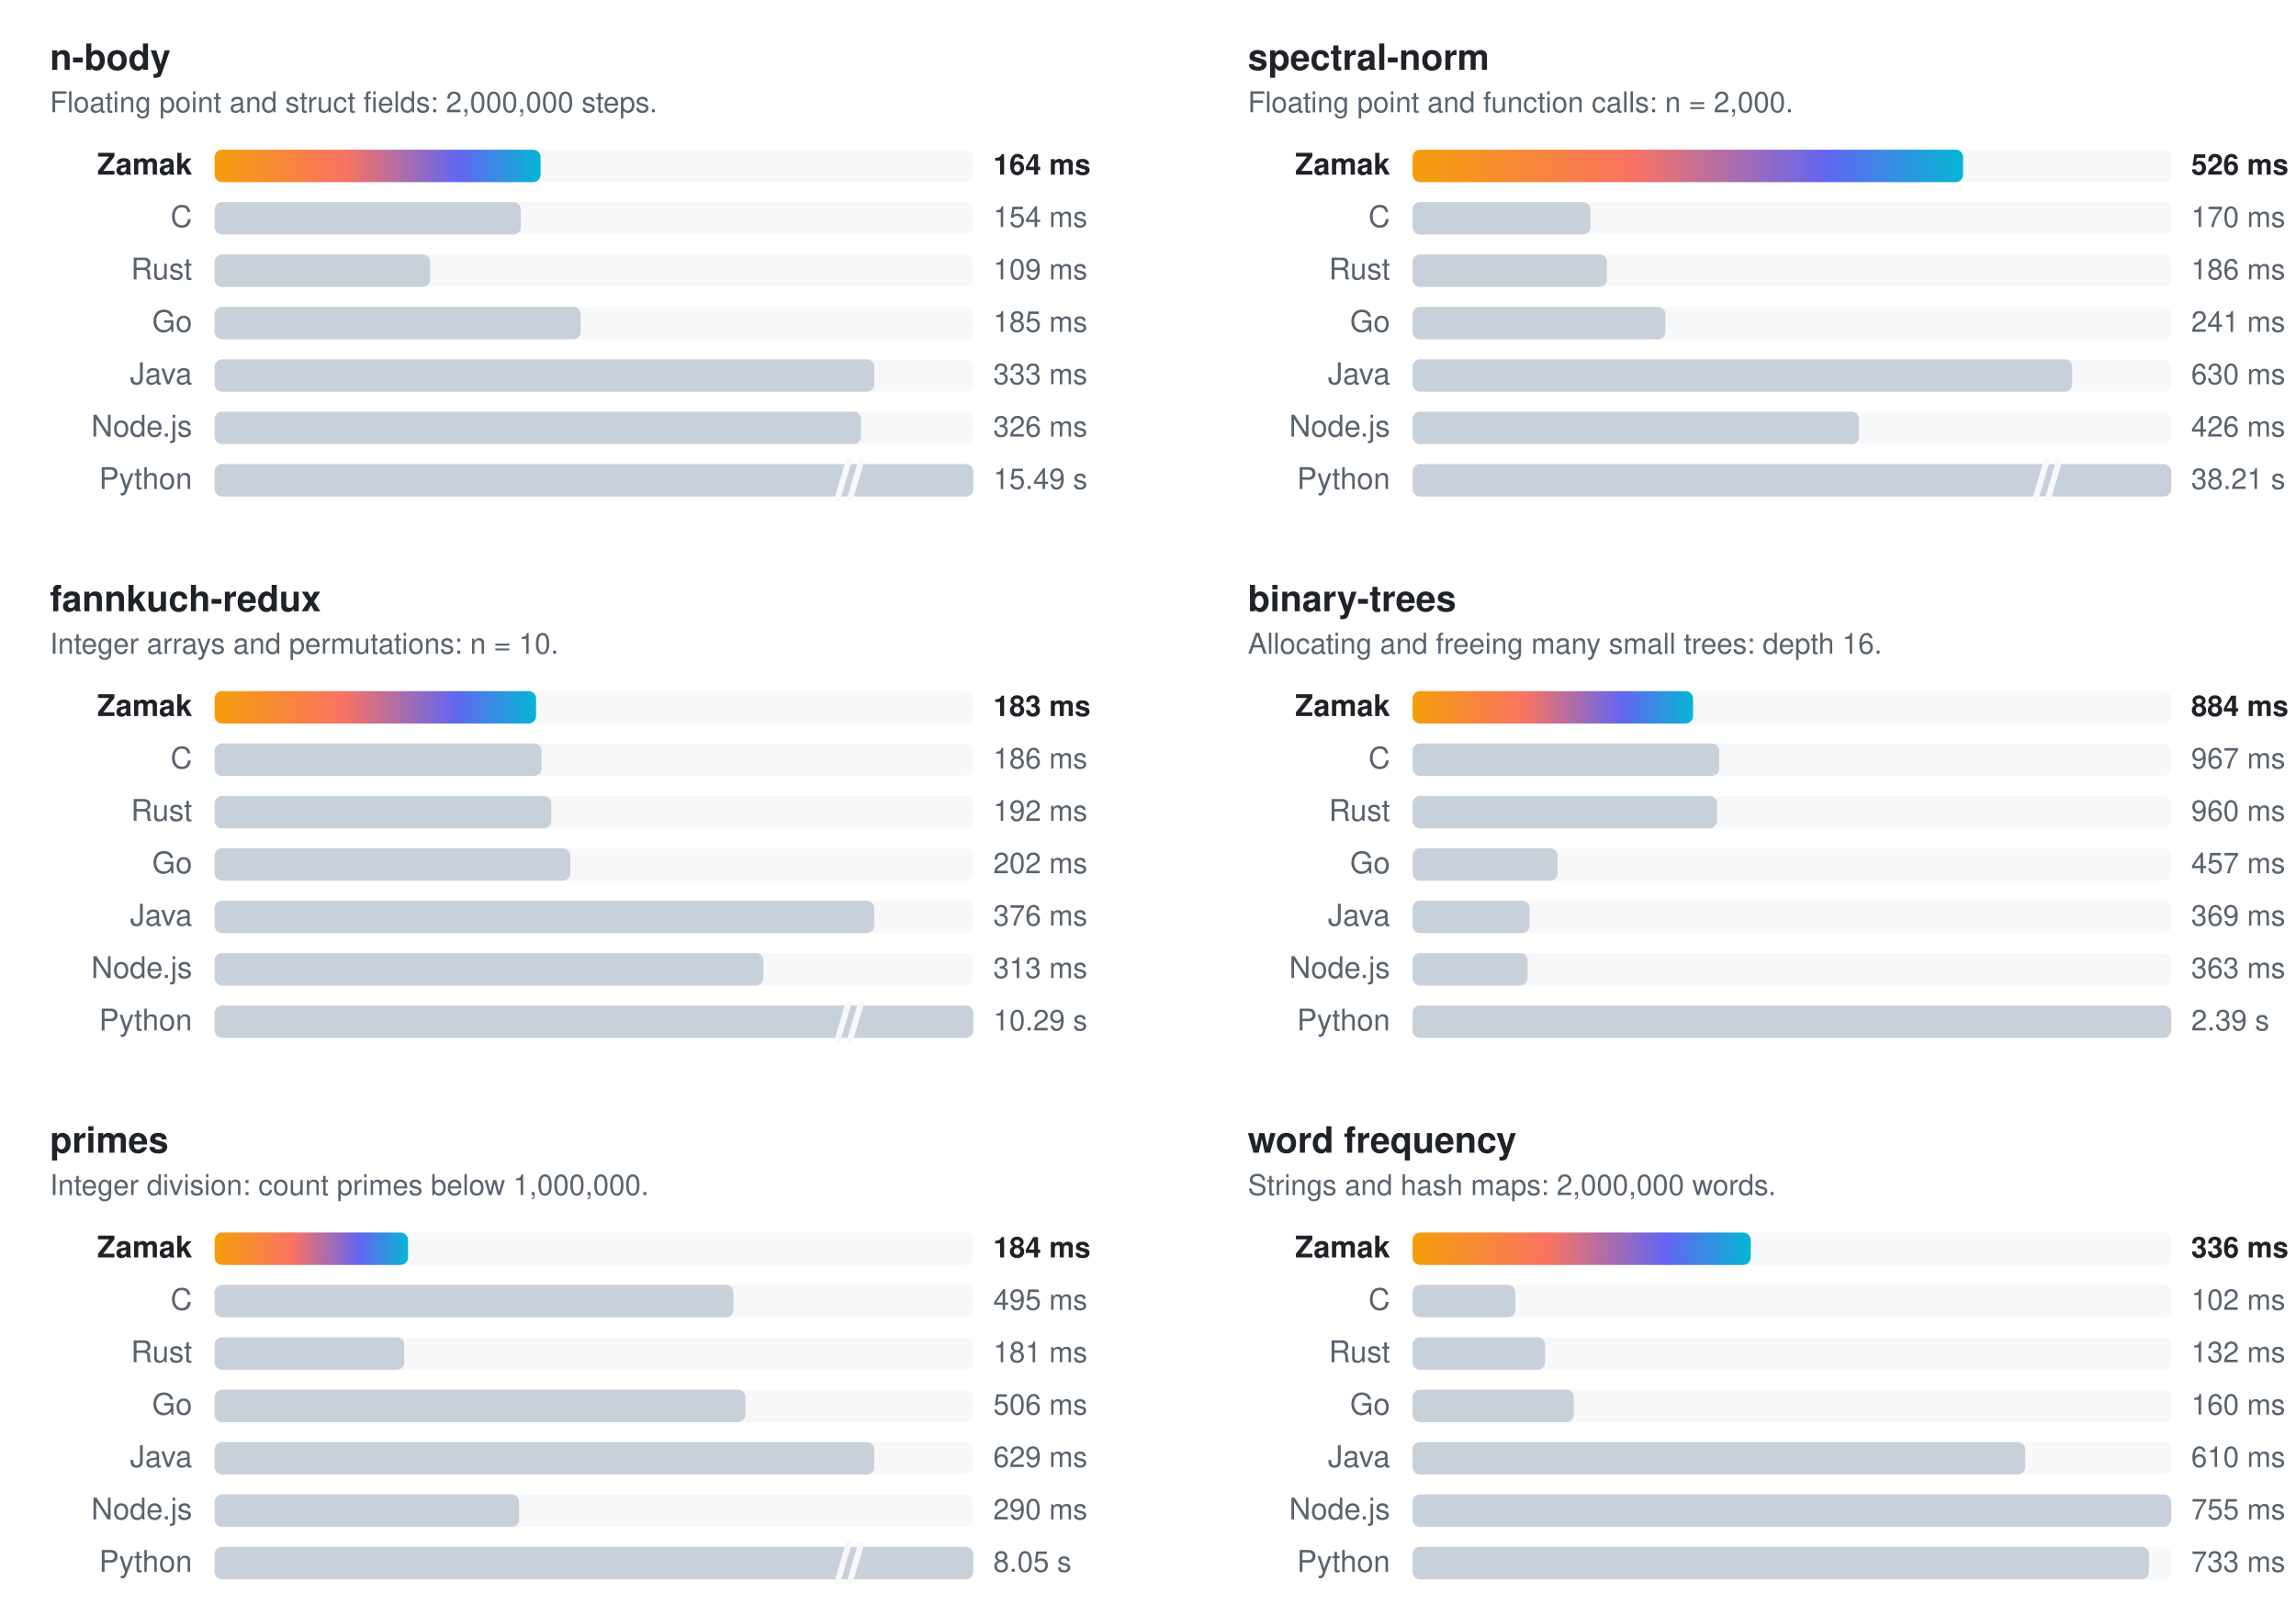
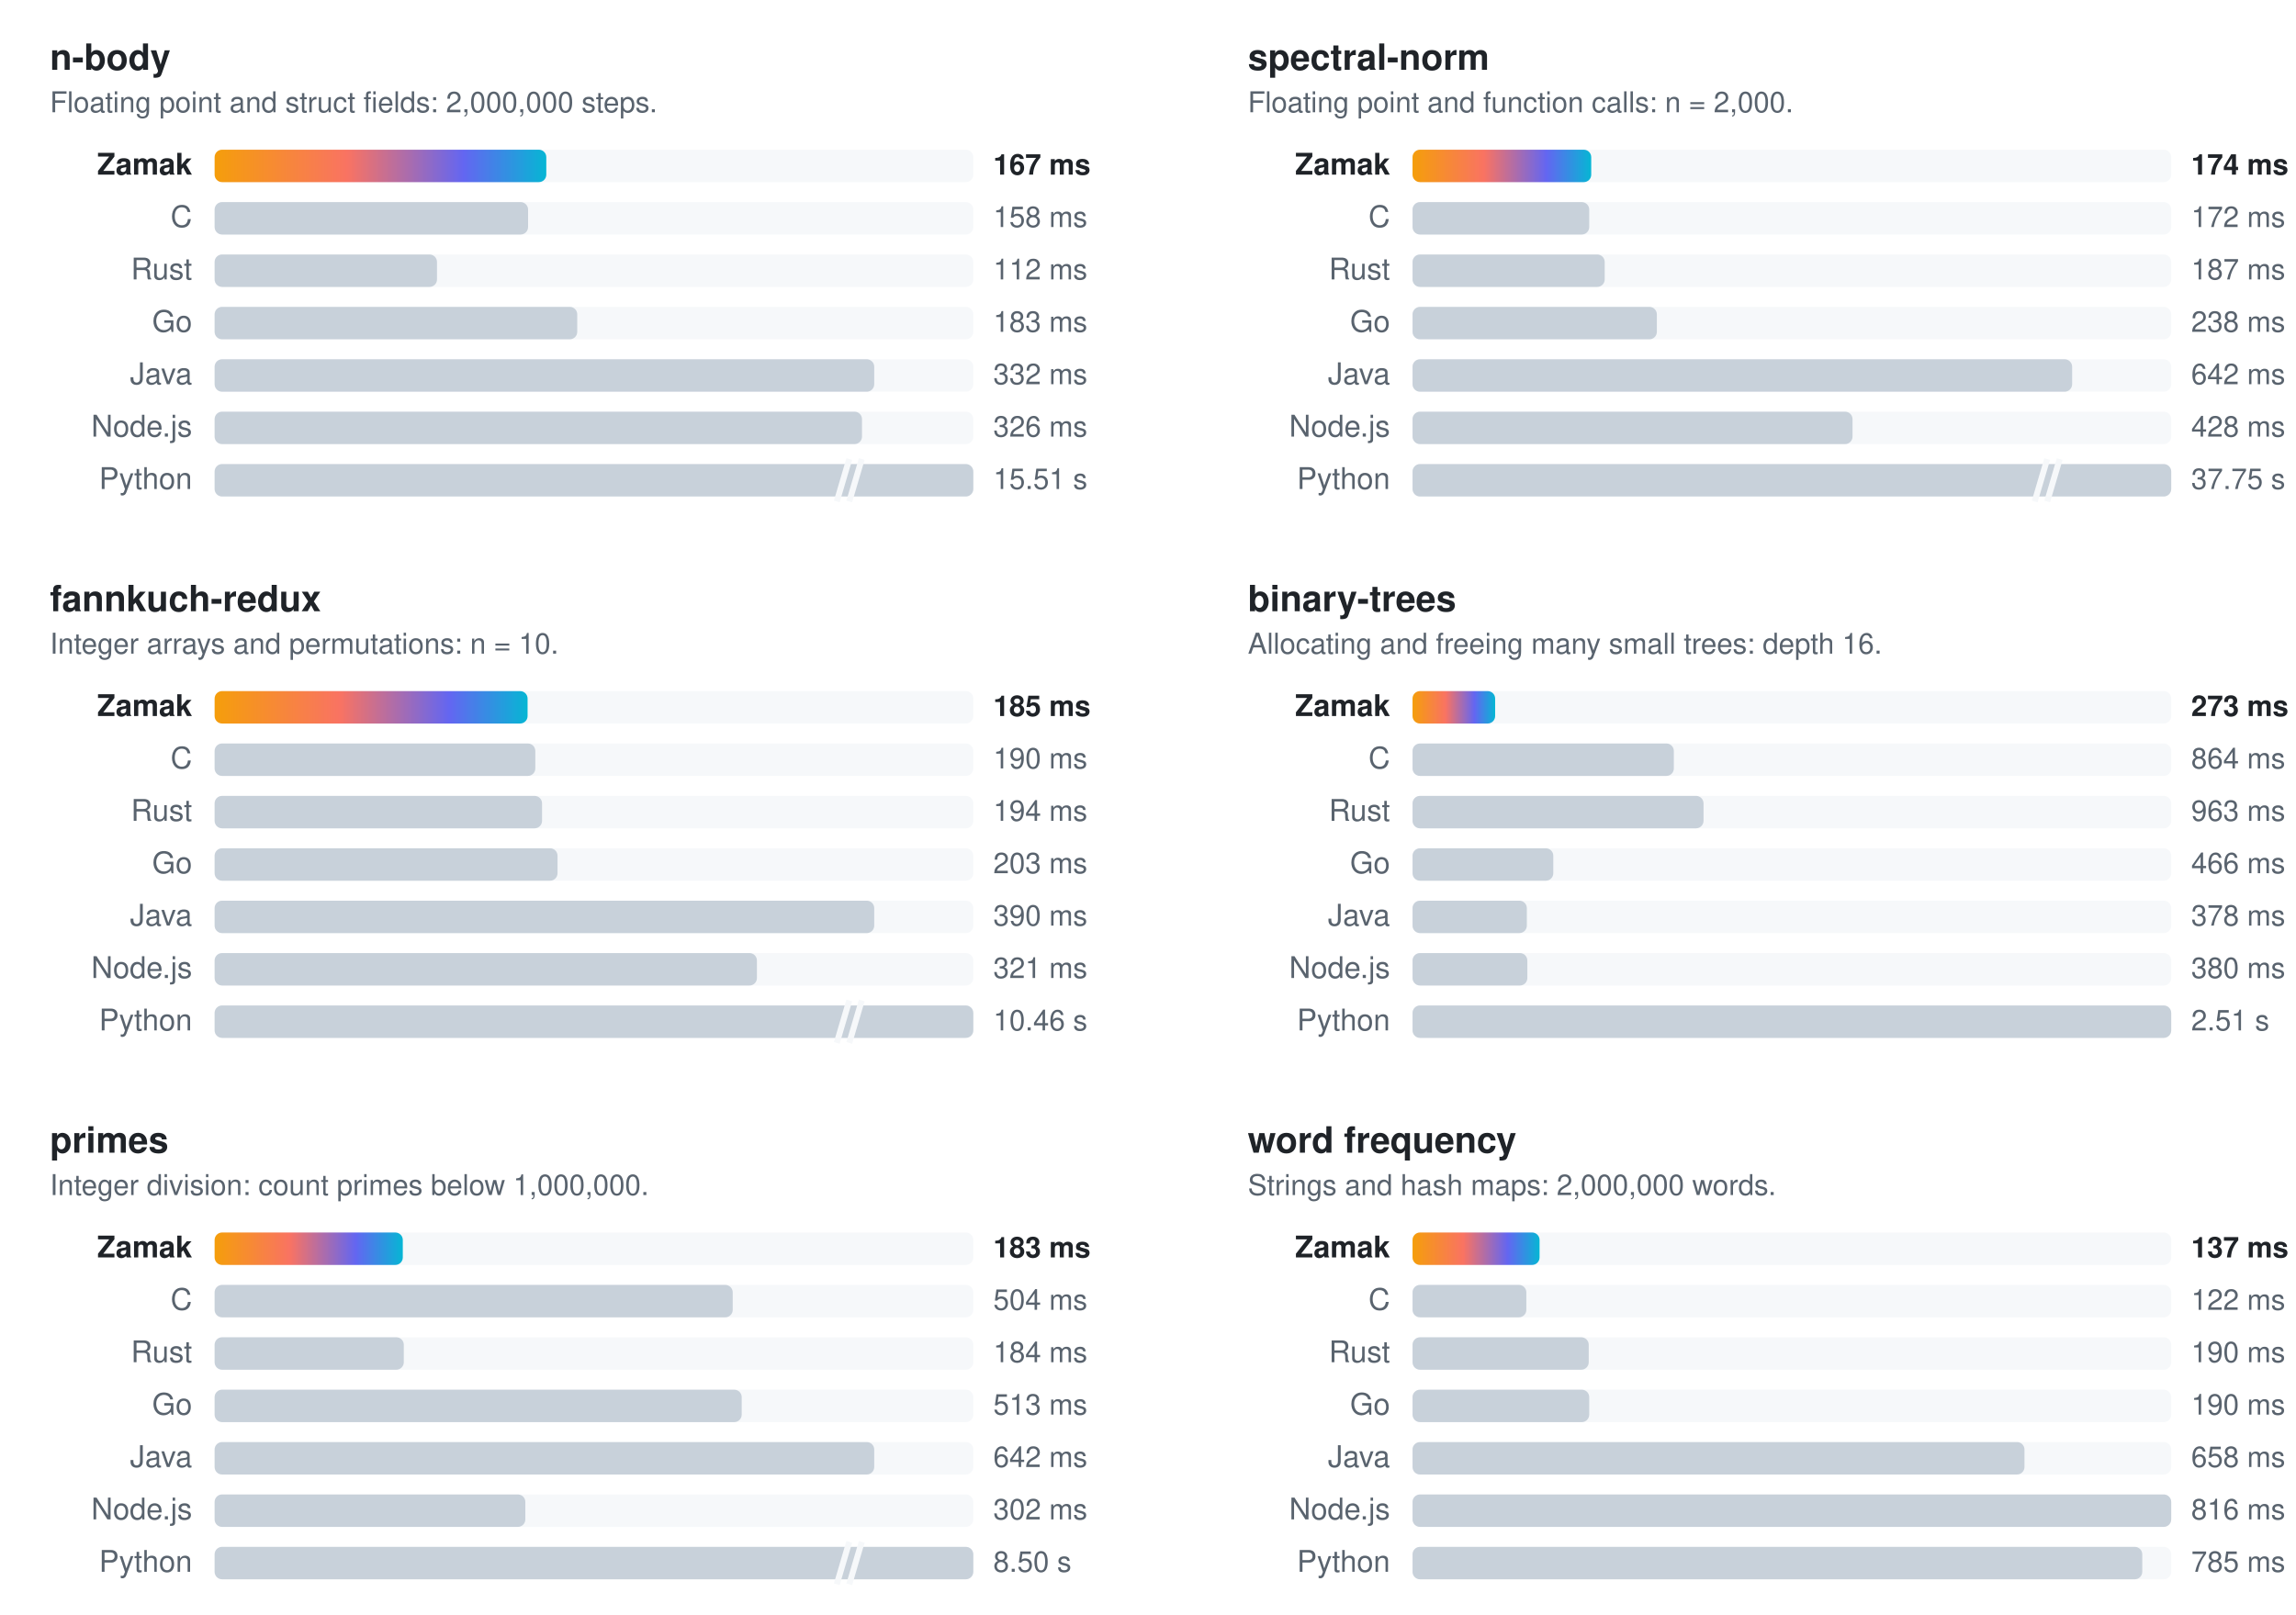
<svg xmlns="http://www.w3.org/2000/svg" viewBox="0 0 920 647" width="920" height="647" role="img" aria-label="Run time of six programs in Zamak, C, Rust, Go, Java, Node.js, and Python" font-family="-apple-system, 'Segoe UI', Helvetica, Arial, sans-serif">
  <defs>
    <linearGradient id="brand" x1="0" x2="1" y1="0" y2="0">
      <stop offset="0" stop-color="#f59e0b" />
      <stop offset="0.4" stop-color="#f97362" />
      <stop offset="0.75" stop-color="#6366f1" />
      <stop offset="1" stop-color="#06b6d4" />
    </linearGradient>
  </defs>
  <text x="20" y="28" font-size="14.5" font-weight="600" fill="#1f2328">n-body</text>
  <text x="20" y="45" font-size="11.5" fill="#59636e">Floating point and struct fields: 2,000,000 steps.</text>
  <text x="77" y="70" font-size="12" text-anchor="end" font-weight="600" fill="#1f2328">Zamak</text>
  <rect x="86" y="60" width="304" height="13" rx="3" fill="#f6f8fa" />
-   <rect x="86" y="60" width="130.6" height="13" rx="3" fill="url(#brand)" />
-   <text x="398" y="70" font-size="11.5" font-weight="600" fill="#1f2328">164 ms</text>
+   <rect x="86" y="60" width="132.9" height="13" rx="3" fill="url(#brand)" />
+   <text x="398" y="70" font-size="11.5" font-weight="600" fill="#1f2328">167 ms</text>
  <text x="77" y="91" font-size="12" text-anchor="end" font-weight="400" fill="#59636e">C</text>
  <rect x="86" y="81" width="304" height="13" rx="3" fill="#f6f8fa" />
-   <rect x="86" y="81" width="122.7" height="13" rx="3" fill="#c8d1da" />
-   <text x="398" y="91" font-size="11.5" font-weight="400" fill="#59636e">154 ms</text>
+   <rect x="86" y="81" width="125.6" height="13" rx="3" fill="#c8d1da" />
+   <text x="398" y="91" font-size="11.5" font-weight="400" fill="#59636e">158 ms</text>
  <text x="77" y="112" font-size="12" text-anchor="end" font-weight="400" fill="#59636e">Rust</text>
  <rect x="86" y="102" width="304" height="13" rx="3" fill="#f6f8fa" />
-   <rect x="86" y="102" width="86.4" height="13" rx="3" fill="#c8d1da" />
-   <text x="398" y="112" font-size="11.5" font-weight="400" fill="#59636e">109 ms</text>
+   <rect x="86" y="102" width="89.1" height="13" rx="3" fill="#c8d1da" />
+   <text x="398" y="112" font-size="11.5" font-weight="400" fill="#59636e">112 ms</text>
  <text x="77" y="133" font-size="12" text-anchor="end" font-weight="400" fill="#59636e">Go</text>
  <rect x="86" y="123" width="304" height="13" rx="3" fill="#f6f8fa" />
-   <rect x="86" y="123" width="146.7" height="13" rx="3" fill="#c8d1da" />
-   <text x="398" y="133" font-size="11.5" font-weight="400" fill="#59636e">185 ms</text>
+   <rect x="86" y="123" width="145.3" height="13" rx="3" fill="#c8d1da" />
+   <text x="398" y="133" font-size="11.5" font-weight="400" fill="#59636e">183 ms</text>
  <text x="77" y="154" font-size="12" text-anchor="end" font-weight="400" fill="#59636e">Java</text>
  <rect x="86" y="144" width="304" height="13" rx="3" fill="#f6f8fa" />
  <rect x="86" y="144" width="264.3" height="13" rx="3" fill="#c8d1da" />
-   <text x="398" y="154" font-size="11.5" font-weight="400" fill="#59636e">333 ms</text>
+   <text x="398" y="154" font-size="11.5" font-weight="400" fill="#59636e">332 ms</text>
  <text x="77" y="175" font-size="12" text-anchor="end" font-weight="400" fill="#59636e">Node.js</text>
  <rect x="86" y="165" width="304" height="13" rx="3" fill="#f6f8fa" />
-   <rect x="86" y="165" width="259.0" height="13" rx="3" fill="#c8d1da" />
+   <rect x="86" y="165" width="259.4" height="13" rx="3" fill="#c8d1da" />
  <text x="398" y="175" font-size="11.5" font-weight="400" fill="#59636e">326 ms</text>
  <text x="77" y="196" font-size="12" text-anchor="end" font-weight="400" fill="#59636e">Python</text>
  <rect x="86" y="186" width="304" height="13" rx="3" fill="#f6f8fa" />
  <rect x="86" y="186" width="304.0" height="13" rx="3" fill="#c8d1da" />
  <path d="M335.3 201 l5 -17" stroke="#f6f8fa" stroke-width="2.4" />
  <path d="M340.3 201 l5 -17" stroke="#f6f8fa" stroke-width="2.4" />
-   <text x="398" y="196" font-size="11.5" font-weight="400" fill="#59636e">15.49 s</text>
+   <text x="398" y="196" font-size="11.5" font-weight="400" fill="#59636e">15.51 s</text>
  <text x="500" y="28" font-size="14.5" font-weight="600" fill="#1f2328">spectral-norm</text>
  <text x="500" y="45" font-size="11.5" fill="#59636e">Floating point and function calls: n = 2,000.</text>
  <text x="557" y="70" font-size="12" text-anchor="end" font-weight="600" fill="#1f2328">Zamak</text>
  <rect x="566" y="60" width="304" height="13" rx="3" fill="#f6f8fa" />
-   <rect x="566" y="60" width="220.6" height="13" rx="3" fill="url(#brand)" />
-   <text x="878" y="70" font-size="11.5" font-weight="600" fill="#1f2328">526 ms</text>
+   <rect x="566" y="60" width="71.6" height="13" rx="3" fill="url(#brand)" />
+   <text x="878" y="70" font-size="11.5" font-weight="600" fill="#1f2328">174 ms</text>
  <text x="557" y="91" font-size="12" text-anchor="end" font-weight="400" fill="#59636e">C</text>
  <rect x="566" y="81" width="304" height="13" rx="3" fill="#f6f8fa" />
-   <rect x="566" y="81" width="71.3" height="13" rx="3" fill="#c8d1da" />
-   <text x="878" y="91" font-size="11.5" font-weight="400" fill="#59636e">170 ms</text>
+   <rect x="566" y="81" width="70.8" height="13" rx="3" fill="#c8d1da" />
+   <text x="878" y="91" font-size="11.5" font-weight="400" fill="#59636e">172 ms</text>
  <text x="557" y="112" font-size="12" text-anchor="end" font-weight="400" fill="#59636e">Rust</text>
  <rect x="566" y="102" width="304" height="13" rx="3" fill="#f6f8fa" />
-   <rect x="566" y="102" width="77.9" height="13" rx="3" fill="#c8d1da" />
-   <text x="878" y="112" font-size="11.5" font-weight="400" fill="#59636e">186 ms</text>
+   <rect x="566" y="102" width="77.0" height="13" rx="3" fill="#c8d1da" />
+   <text x="878" y="112" font-size="11.5" font-weight="400" fill="#59636e">187 ms</text>
  <text x="557" y="133" font-size="12" text-anchor="end" font-weight="400" fill="#59636e">Go</text>
  <rect x="566" y="123" width="304" height="13" rx="3" fill="#f6f8fa" />
-   <rect x="566" y="123" width="101.3" height="13" rx="3" fill="#c8d1da" />
-   <text x="878" y="133" font-size="11.5" font-weight="400" fill="#59636e">241 ms</text>
+   <rect x="566" y="123" width="97.9" height="13" rx="3" fill="#c8d1da" />
+   <text x="878" y="133" font-size="11.5" font-weight="400" fill="#59636e">238 ms</text>
  <text x="557" y="154" font-size="12" text-anchor="end" font-weight="400" fill="#59636e">Java</text>
  <rect x="566" y="144" width="304" height="13" rx="3" fill="#f6f8fa" />
  <rect x="566" y="144" width="264.3" height="13" rx="3" fill="#c8d1da" />
-   <text x="878" y="154" font-size="11.5" font-weight="400" fill="#59636e">630 ms</text>
+   <text x="878" y="154" font-size="11.5" font-weight="400" fill="#59636e">642 ms</text>
  <text x="557" y="175" font-size="12" text-anchor="end" font-weight="400" fill="#59636e">Node.js</text>
  <rect x="566" y="165" width="304" height="13" rx="3" fill="#f6f8fa" />
-   <rect x="566" y="165" width="178.9" height="13" rx="3" fill="#c8d1da" />
-   <text x="878" y="175" font-size="11.5" font-weight="400" fill="#59636e">426 ms</text>
+   <rect x="566" y="165" width="176.3" height="13" rx="3" fill="#c8d1da" />
+   <text x="878" y="175" font-size="11.5" font-weight="400" fill="#59636e">428 ms</text>
  <text x="557" y="196" font-size="12" text-anchor="end" font-weight="400" fill="#59636e">Python</text>
  <rect x="566" y="186" width="304" height="13" rx="3" fill="#f6f8fa" />
  <rect x="566" y="186" width="304.0" height="13" rx="3" fill="#c8d1da" />
  <path d="M815.3 201 l5 -17" stroke="#f6f8fa" stroke-width="2.4" />
  <path d="M820.3 201 l5 -17" stroke="#f6f8fa" stroke-width="2.4" />
-   <text x="878" y="196" font-size="11.5" font-weight="400" fill="#59636e">38.21 s</text>
+   <text x="878" y="196" font-size="11.5" font-weight="400" fill="#59636e">37.75 s</text>
  <text x="20" y="245" font-size="14.5" font-weight="600" fill="#1f2328">fannkuch-redux</text>
  <text x="20" y="262" font-size="11.5" fill="#59636e">Integer arrays and permutations: n = 10.</text>
  <text x="77" y="287" font-size="12" text-anchor="end" font-weight="600" fill="#1f2328">Zamak</text>
  <rect x="86" y="277" width="304" height="13" rx="3" fill="#f6f8fa" />
-   <rect x="86" y="277" width="128.8" height="13" rx="3" fill="url(#brand)" />
-   <text x="398" y="287" font-size="11.5" font-weight="600" fill="#1f2328">183 ms</text>
+   <rect x="86" y="277" width="125.4" height="13" rx="3" fill="url(#brand)" />
+   <text x="398" y="287" font-size="11.5" font-weight="600" fill="#1f2328">185 ms</text>
  <text x="77" y="308" font-size="12" text-anchor="end" font-weight="400" fill="#59636e">C</text>
  <rect x="86" y="298" width="304" height="13" rx="3" fill="#f6f8fa" />
-   <rect x="86" y="298" width="131.0" height="13" rx="3" fill="#c8d1da" />
-   <text x="398" y="308" font-size="11.5" font-weight="400" fill="#59636e">186 ms</text>
+   <rect x="86" y="298" width="128.5" height="13" rx="3" fill="#c8d1da" />
+   <text x="398" y="308" font-size="11.5" font-weight="400" fill="#59636e">190 ms</text>
  <text x="77" y="329" font-size="12" text-anchor="end" font-weight="400" fill="#59636e">Rust</text>
  <rect x="86" y="319" width="304" height="13" rx="3" fill="#f6f8fa" />
-   <rect x="86" y="319" width="134.9" height="13" rx="3" fill="#c8d1da" />
-   <text x="398" y="329" font-size="11.5" font-weight="400" fill="#59636e">192 ms</text>
+   <rect x="86" y="319" width="131.2" height="13" rx="3" fill="#c8d1da" />
+   <text x="398" y="329" font-size="11.5" font-weight="400" fill="#59636e">194 ms</text>
  <text x="77" y="350" font-size="12" text-anchor="end" font-weight="400" fill="#59636e">Go</text>
  <rect x="86" y="340" width="304" height="13" rx="3" fill="#f6f8fa" />
-   <rect x="86" y="340" width="142.5" height="13" rx="3" fill="#c8d1da" />
-   <text x="398" y="350" font-size="11.5" font-weight="400" fill="#59636e">202 ms</text>
+   <rect x="86" y="340" width="137.4" height="13" rx="3" fill="#c8d1da" />
+   <text x="398" y="350" font-size="11.5" font-weight="400" fill="#59636e">203 ms</text>
  <text x="77" y="371" font-size="12" text-anchor="end" font-weight="400" fill="#59636e">Java</text>
  <rect x="86" y="361" width="304" height="13" rx="3" fill="#f6f8fa" />
  <rect x="86" y="361" width="264.3" height="13" rx="3" fill="#c8d1da" />
-   <text x="398" y="371" font-size="11.5" font-weight="400" fill="#59636e">376 ms</text>
+   <text x="398" y="371" font-size="11.5" font-weight="400" fill="#59636e">390 ms</text>
  <text x="77" y="392" font-size="12" text-anchor="end" font-weight="400" fill="#59636e">Node.js</text>
  <rect x="86" y="382" width="304" height="13" rx="3" fill="#f6f8fa" />
-   <rect x="86" y="382" width="219.9" height="13" rx="3" fill="#c8d1da" />
-   <text x="398" y="392" font-size="11.5" font-weight="400" fill="#59636e">313 ms</text>
+   <rect x="86" y="382" width="217.3" height="13" rx="3" fill="#c8d1da" />
+   <text x="398" y="392" font-size="11.5" font-weight="400" fill="#59636e">321 ms</text>
  <text x="77" y="413" font-size="12" text-anchor="end" font-weight="400" fill="#59636e">Python</text>
  <rect x="86" y="403" width="304" height="13" rx="3" fill="#f6f8fa" />
  <rect x="86" y="403" width="304.0" height="13" rx="3" fill="#c8d1da" />
  <path d="M335.3 418 l5 -17" stroke="#f6f8fa" stroke-width="2.4" />
  <path d="M340.3 418 l5 -17" stroke="#f6f8fa" stroke-width="2.4" />
-   <text x="398" y="413" font-size="11.5" font-weight="400" fill="#59636e">10.29 s</text>
+   <text x="398" y="413" font-size="11.5" font-weight="400" fill="#59636e">10.46 s</text>
  <text x="500" y="245" font-size="14.5" font-weight="600" fill="#1f2328">binary-trees</text>
  <text x="500" y="262" font-size="11.5" fill="#59636e">Allocating and freeing many small trees: depth 16.</text>
  <text x="557" y="287" font-size="12" text-anchor="end" font-weight="600" fill="#1f2328">Zamak</text>
  <rect x="566" y="277" width="304" height="13" rx="3" fill="#f6f8fa" />
-   <rect x="566" y="277" width="112.4" height="13" rx="3" fill="url(#brand)" />
-   <text x="878" y="287" font-size="11.5" font-weight="600" fill="#1f2328">884 ms</text>
+   <rect x="566" y="277" width="33.1" height="13" rx="3" fill="url(#brand)" />
+   <text x="878" y="287" font-size="11.5" font-weight="600" fill="#1f2328">273 ms</text>
  <text x="557" y="308" font-size="12" text-anchor="end" font-weight="400" fill="#59636e">C</text>
  <rect x="566" y="298" width="304" height="13" rx="3" fill="#f6f8fa" />
-   <rect x="566" y="298" width="122.9" height="13" rx="3" fill="#c8d1da" />
-   <text x="878" y="308" font-size="11.5" font-weight="400" fill="#59636e">967 ms</text>
+   <rect x="566" y="298" width="104.7" height="13" rx="3" fill="#c8d1da" />
+   <text x="878" y="308" font-size="11.5" font-weight="400" fill="#59636e">864 ms</text>
  <text x="557" y="329" font-size="12" text-anchor="end" font-weight="400" fill="#59636e">Rust</text>
  <rect x="566" y="319" width="304" height="13" rx="3" fill="#f6f8fa" />
-   <rect x="566" y="319" width="122.0" height="13" rx="3" fill="#c8d1da" />
-   <text x="878" y="329" font-size="11.5" font-weight="400" fill="#59636e">960 ms</text>
+   <rect x="566" y="319" width="116.6" height="13" rx="3" fill="#c8d1da" />
+   <text x="878" y="329" font-size="11.5" font-weight="400" fill="#59636e">963 ms</text>
  <text x="557" y="350" font-size="12" text-anchor="end" font-weight="400" fill="#59636e">Go</text>
  <rect x="566" y="340" width="304" height="13" rx="3" fill="#f6f8fa" />
-   <rect x="566" y="340" width="58.1" height="13" rx="3" fill="#c8d1da" />
-   <text x="878" y="350" font-size="11.5" font-weight="400" fill="#59636e">457 ms</text>
+   <rect x="566" y="340" width="56.4" height="13" rx="3" fill="#c8d1da" />
+   <text x="878" y="350" font-size="11.5" font-weight="400" fill="#59636e">466 ms</text>
  <text x="557" y="371" font-size="12" text-anchor="end" font-weight="400" fill="#59636e">Java</text>
  <rect x="566" y="361" width="304" height="13" rx="3" fill="#f6f8fa" />
-   <rect x="566" y="361" width="46.9" height="13" rx="3" fill="#c8d1da" />
-   <text x="878" y="371" font-size="11.5" font-weight="400" fill="#59636e">369 ms</text>
+   <rect x="566" y="361" width="45.8" height="13" rx="3" fill="#c8d1da" />
+   <text x="878" y="371" font-size="11.5" font-weight="400" fill="#59636e">378 ms</text>
  <text x="557" y="392" font-size="12" text-anchor="end" font-weight="400" fill="#59636e">Node.js</text>
  <rect x="566" y="382" width="304" height="13" rx="3" fill="#f6f8fa" />
-   <rect x="566" y="382" width="46.1" height="13" rx="3" fill="#c8d1da" />
-   <text x="878" y="392" font-size="11.5" font-weight="400" fill="#59636e">363 ms</text>
+   <rect x="566" y="382" width="46.0" height="13" rx="3" fill="#c8d1da" />
+   <text x="878" y="392" font-size="11.5" font-weight="400" fill="#59636e">380 ms</text>
  <text x="557" y="413" font-size="12" text-anchor="end" font-weight="400" fill="#59636e">Python</text>
  <rect x="566" y="403" width="304" height="13" rx="3" fill="#f6f8fa" />
  <rect x="566" y="403" width="304.0" height="13" rx="3" fill="#c8d1da" />
-   <text x="878" y="413" font-size="11.5" font-weight="400" fill="#59636e">2.39 s</text>
+   <text x="878" y="413" font-size="11.5" font-weight="400" fill="#59636e">2.51 s</text>
  <text x="20" y="462" font-size="14.5" font-weight="600" fill="#1f2328">primes</text>
  <text x="20" y="479" font-size="11.5" fill="#59636e">Integer division: count primes below 1,000,000.</text>
  <text x="77" y="504" font-size="12" text-anchor="end" font-weight="600" fill="#1f2328">Zamak</text>
  <rect x="86" y="494" width="304" height="13" rx="3" fill="#f6f8fa" />
-   <rect x="86" y="494" width="77.5" height="13" rx="3" fill="url(#brand)" />
-   <text x="398" y="504" font-size="11.5" font-weight="600" fill="#1f2328">184 ms</text>
+   <rect x="86" y="494" width="75.4" height="13" rx="3" fill="url(#brand)" />
+   <text x="398" y="504" font-size="11.5" font-weight="600" fill="#1f2328">183 ms</text>
  <text x="77" y="525" font-size="12" text-anchor="end" font-weight="400" fill="#59636e">C</text>
  <rect x="86" y="515" width="304" height="13" rx="3" fill="#f6f8fa" />
-   <rect x="86" y="515" width="207.9" height="13" rx="3" fill="#c8d1da" />
-   <text x="398" y="525" font-size="11.5" font-weight="400" fill="#59636e">495 ms</text>
+   <rect x="86" y="515" width="207.6" height="13" rx="3" fill="#c8d1da" />
+   <text x="398" y="525" font-size="11.5" font-weight="400" fill="#59636e">504 ms</text>
  <text x="77" y="546" font-size="12" text-anchor="end" font-weight="400" fill="#59636e">Rust</text>
  <rect x="86" y="536" width="304" height="13" rx="3" fill="#f6f8fa" />
-   <rect x="86" y="536" width="76.0" height="13" rx="3" fill="#c8d1da" />
-   <text x="398" y="546" font-size="11.5" font-weight="400" fill="#59636e">181 ms</text>
+   <rect x="86" y="536" width="75.8" height="13" rx="3" fill="#c8d1da" />
+   <text x="398" y="546" font-size="11.5" font-weight="400" fill="#59636e">184 ms</text>
  <text x="77" y="567" font-size="12" text-anchor="end" font-weight="400" fill="#59636e">Go</text>
  <rect x="86" y="557" width="304" height="13" rx="3" fill="#f6f8fa" />
-   <rect x="86" y="557" width="212.7" height="13" rx="3" fill="#c8d1da" />
-   <text x="398" y="567" font-size="11.5" font-weight="400" fill="#59636e">506 ms</text>
+   <rect x="86" y="557" width="211.2" height="13" rx="3" fill="#c8d1da" />
+   <text x="398" y="567" font-size="11.5" font-weight="400" fill="#59636e">513 ms</text>
  <text x="77" y="588" font-size="12" text-anchor="end" font-weight="400" fill="#59636e">Java</text>
  <rect x="86" y="578" width="304" height="13" rx="3" fill="#f6f8fa" />
  <rect x="86" y="578" width="264.3" height="13" rx="3" fill="#c8d1da" />
-   <text x="398" y="588" font-size="11.5" font-weight="400" fill="#59636e">629 ms</text>
+   <text x="398" y="588" font-size="11.5" font-weight="400" fill="#59636e">642 ms</text>
  <text x="77" y="609" font-size="12" text-anchor="end" font-weight="400" fill="#59636e">Node.js</text>
  <rect x="86" y="599" width="304" height="13" rx="3" fill="#f6f8fa" />
-   <rect x="86" y="599" width="122.0" height="13" rx="3" fill="#c8d1da" />
-   <text x="398" y="609" font-size="11.5" font-weight="400" fill="#59636e">290 ms</text>
+   <rect x="86" y="599" width="124.5" height="13" rx="3" fill="#c8d1da" />
+   <text x="398" y="609" font-size="11.5" font-weight="400" fill="#59636e">302 ms</text>
  <text x="77" y="630" font-size="12" text-anchor="end" font-weight="400" fill="#59636e">Python</text>
  <rect x="86" y="620" width="304" height="13" rx="3" fill="#f6f8fa" />
  <rect x="86" y="620" width="304.0" height="13" rx="3" fill="#c8d1da" />
  <path d="M335.3 635 l5 -17" stroke="#f6f8fa" stroke-width="2.4" />
  <path d="M340.3 635 l5 -17" stroke="#f6f8fa" stroke-width="2.4" />
-   <text x="398" y="630" font-size="11.5" font-weight="400" fill="#59636e">8.05 s</text>
+   <text x="398" y="630" font-size="11.5" font-weight="400" fill="#59636e">8.50 s</text>
  <text x="500" y="462" font-size="14.5" font-weight="600" fill="#1f2328">word frequency</text>
  <text x="500" y="479" font-size="11.5" fill="#59636e">Strings and hash maps: 2,000,000 words.</text>
  <text x="557" y="504" font-size="12" text-anchor="end" font-weight="600" fill="#1f2328">Zamak</text>
  <rect x="566" y="494" width="304" height="13" rx="3" fill="#f6f8fa" />
-   <rect x="566" y="494" width="135.5" height="13" rx="3" fill="url(#brand)" />
-   <text x="878" y="504" font-size="11.5" font-weight="600" fill="#1f2328">336 ms</text>
+   <rect x="566" y="494" width="50.9" height="13" rx="3" fill="url(#brand)" />
+   <text x="878" y="504" font-size="11.5" font-weight="600" fill="#1f2328">137 ms</text>
  <text x="557" y="525" font-size="12" text-anchor="end" font-weight="400" fill="#59636e">C</text>
  <rect x="566" y="515" width="304" height="13" rx="3" fill="#f6f8fa" />
-   <rect x="566" y="515" width="41.2" height="13" rx="3" fill="#c8d1da" />
-   <text x="878" y="525" font-size="11.5" font-weight="400" fill="#59636e">102 ms</text>
+   <rect x="566" y="515" width="45.6" height="13" rx="3" fill="#c8d1da" />
+   <text x="878" y="525" font-size="11.5" font-weight="400" fill="#59636e">122 ms</text>
  <text x="557" y="546" font-size="12" text-anchor="end" font-weight="400" fill="#59636e">Rust</text>
  <rect x="566" y="536" width="304" height="13" rx="3" fill="#f6f8fa" />
-   <rect x="566" y="536" width="53.1" height="13" rx="3" fill="#c8d1da" />
-   <text x="878" y="546" font-size="11.5" font-weight="400" fill="#59636e">132 ms</text>
+   <rect x="566" y="536" width="70.6" height="13" rx="3" fill="#c8d1da" />
+   <text x="878" y="546" font-size="11.5" font-weight="400" fill="#59636e">190 ms</text>
  <text x="557" y="567" font-size="12" text-anchor="end" font-weight="400" fill="#59636e">Go</text>
  <rect x="566" y="557" width="304" height="13" rx="3" fill="#f6f8fa" />
-   <rect x="566" y="557" width="64.6" height="13" rx="3" fill="#c8d1da" />
-   <text x="878" y="567" font-size="11.5" font-weight="400" fill="#59636e">160 ms</text>
+   <rect x="566" y="557" width="70.8" height="13" rx="3" fill="#c8d1da" />
+   <text x="878" y="567" font-size="11.5" font-weight="400" fill="#59636e">190 ms</text>
  <text x="557" y="588" font-size="12" text-anchor="end" font-weight="400" fill="#59636e">Java</text>
  <rect x="566" y="578" width="304" height="13" rx="3" fill="#f6f8fa" />
-   <rect x="566" y="578" width="245.5" height="13" rx="3" fill="#c8d1da" />
-   <text x="878" y="588" font-size="11.5" font-weight="400" fill="#59636e">610 ms</text>
+   <rect x="566" y="578" width="245.2" height="13" rx="3" fill="#c8d1da" />
+   <text x="878" y="588" font-size="11.5" font-weight="400" fill="#59636e">658 ms</text>
  <text x="557" y="609" font-size="12" text-anchor="end" font-weight="400" fill="#59636e">Node.js</text>
  <rect x="566" y="599" width="304" height="13" rx="3" fill="#f6f8fa" />
  <rect x="566" y="599" width="304.0" height="13" rx="3" fill="#c8d1da" />
-   <text x="878" y="609" font-size="11.5" font-weight="400" fill="#59636e">755 ms</text>
+   <text x="878" y="609" font-size="11.5" font-weight="400" fill="#59636e">816 ms</text>
  <text x="557" y="630" font-size="12" text-anchor="end" font-weight="400" fill="#59636e">Python</text>
  <rect x="566" y="620" width="304" height="13" rx="3" fill="#f6f8fa" />
-   <rect x="566" y="620" width="295.1" height="13" rx="3" fill="#c8d1da" />
-   <text x="878" y="630" font-size="11.5" font-weight="400" fill="#59636e">733 ms</text>
+   <rect x="566" y="620" width="292.4" height="13" rx="3" fill="#c8d1da" />
+   <text x="878" y="630" font-size="11.5" font-weight="400" fill="#59636e">785 ms</text>
</svg>
